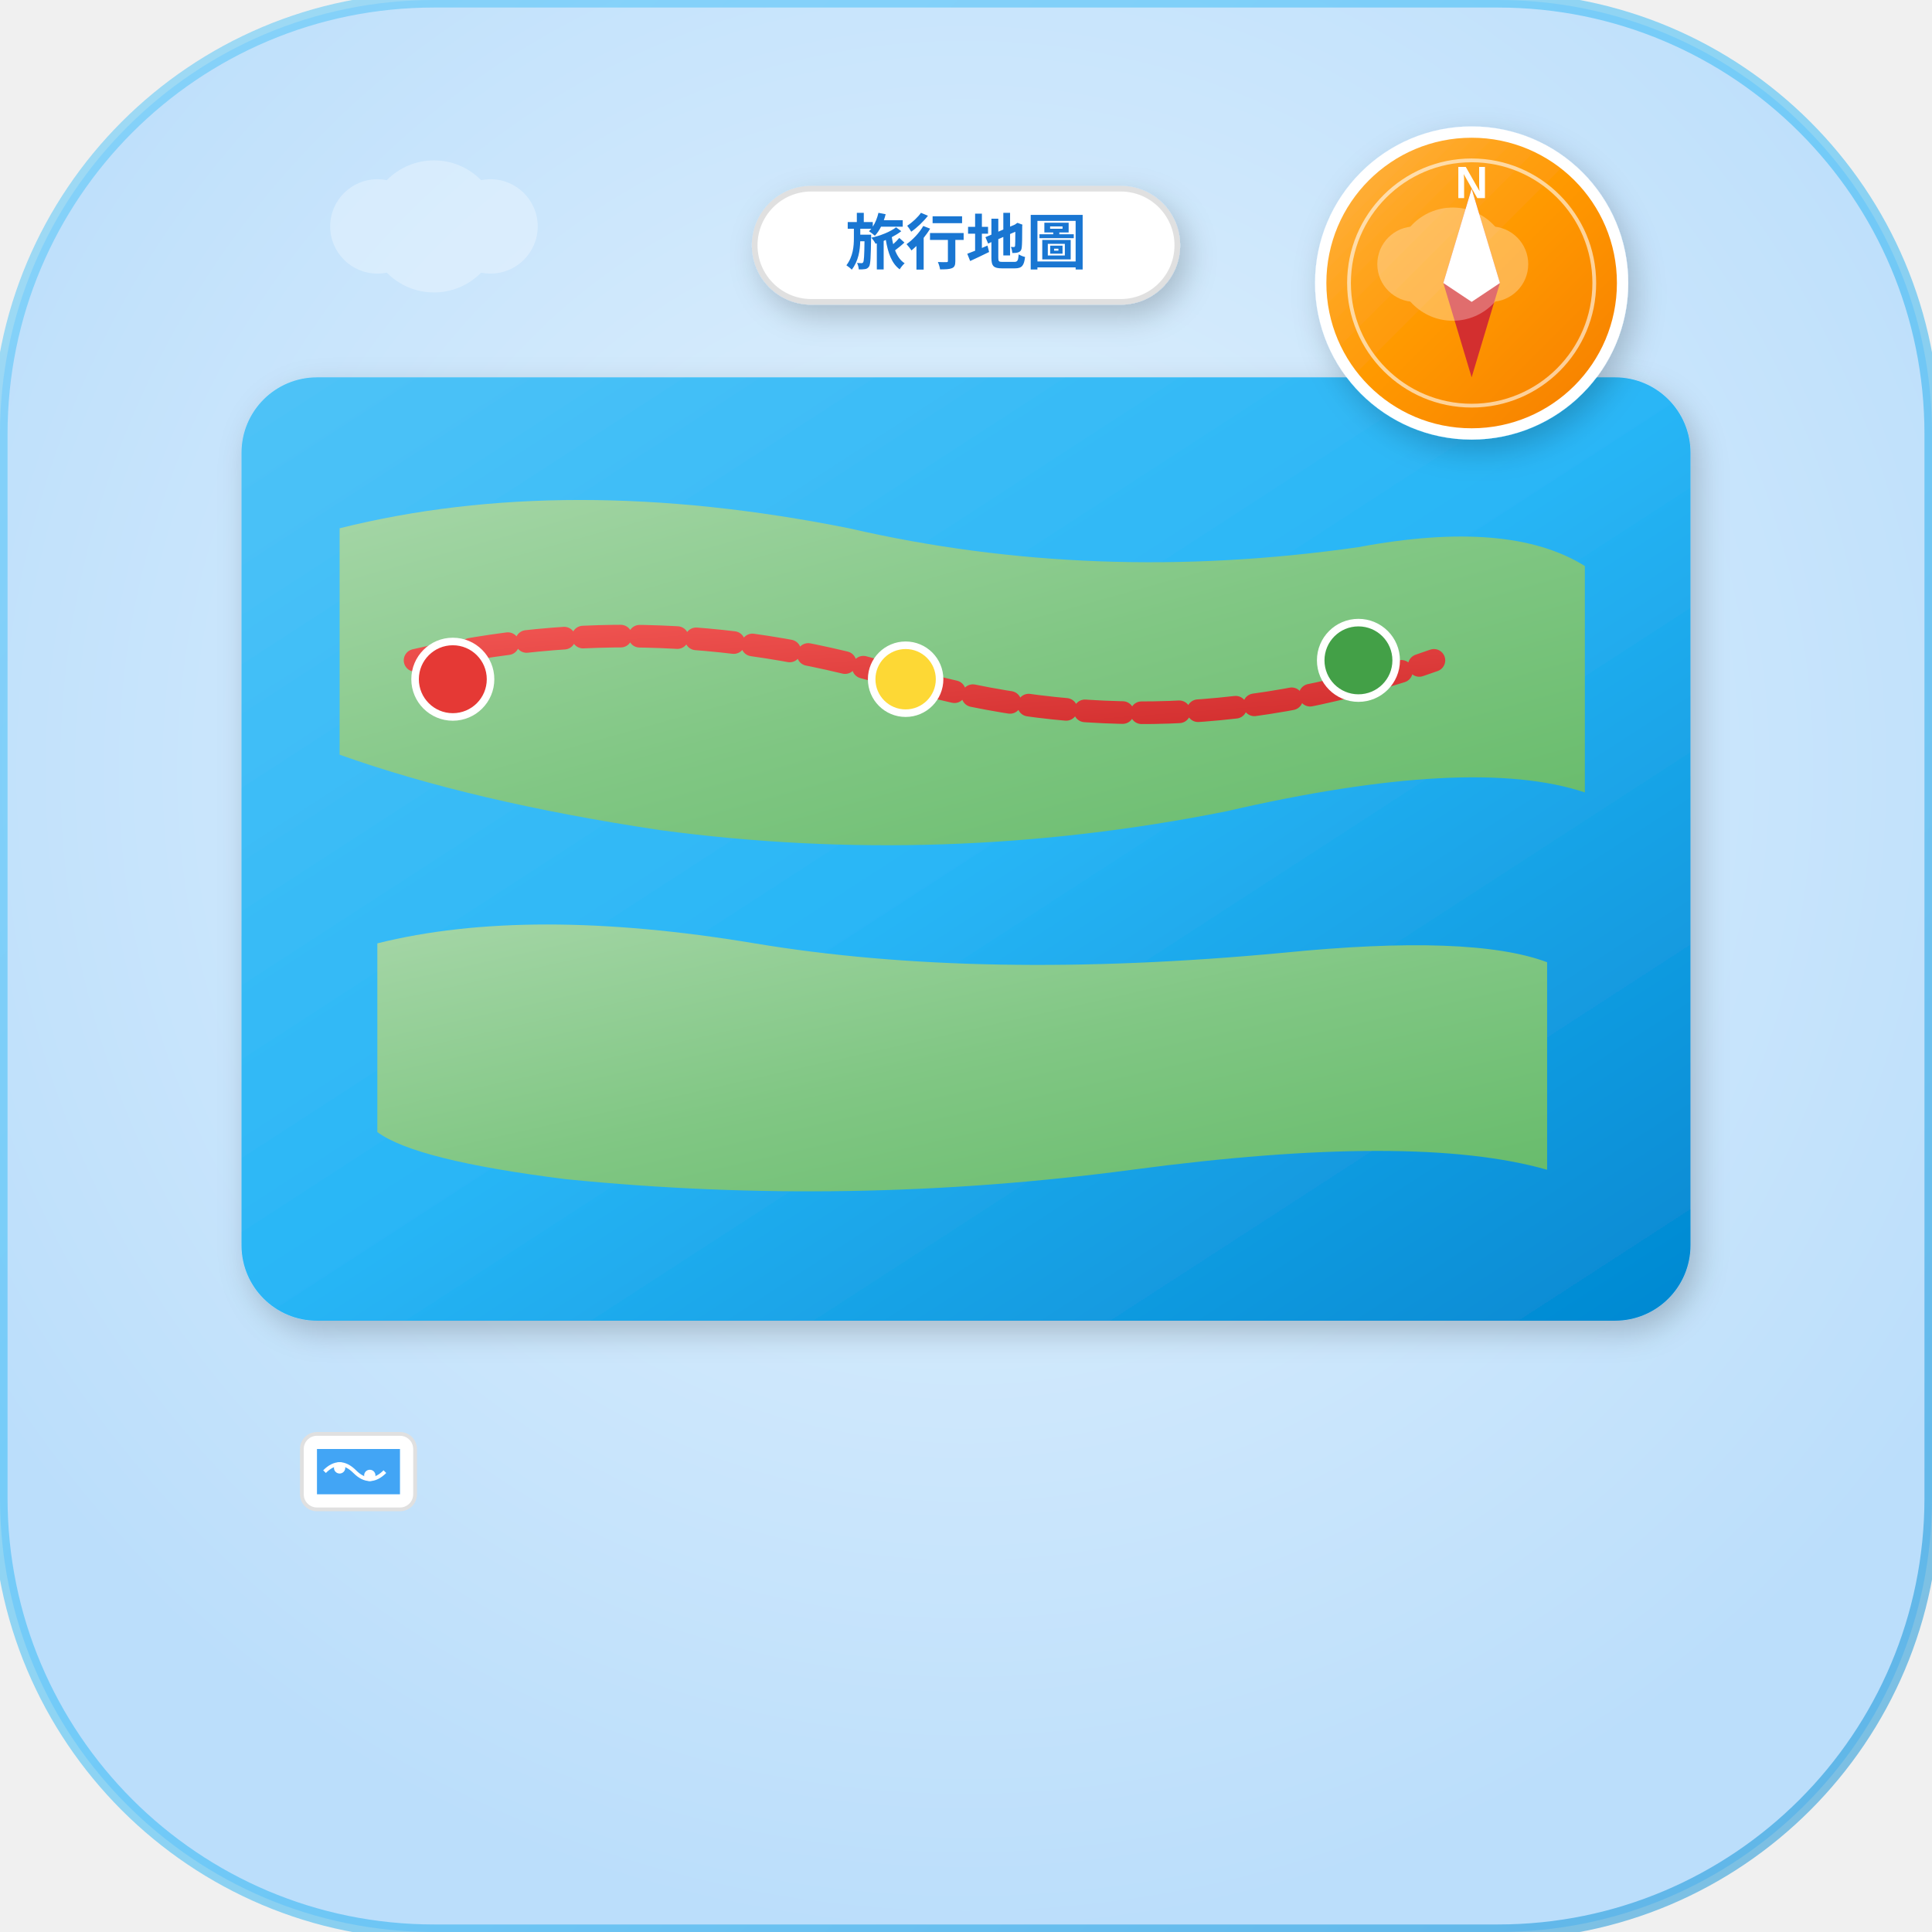
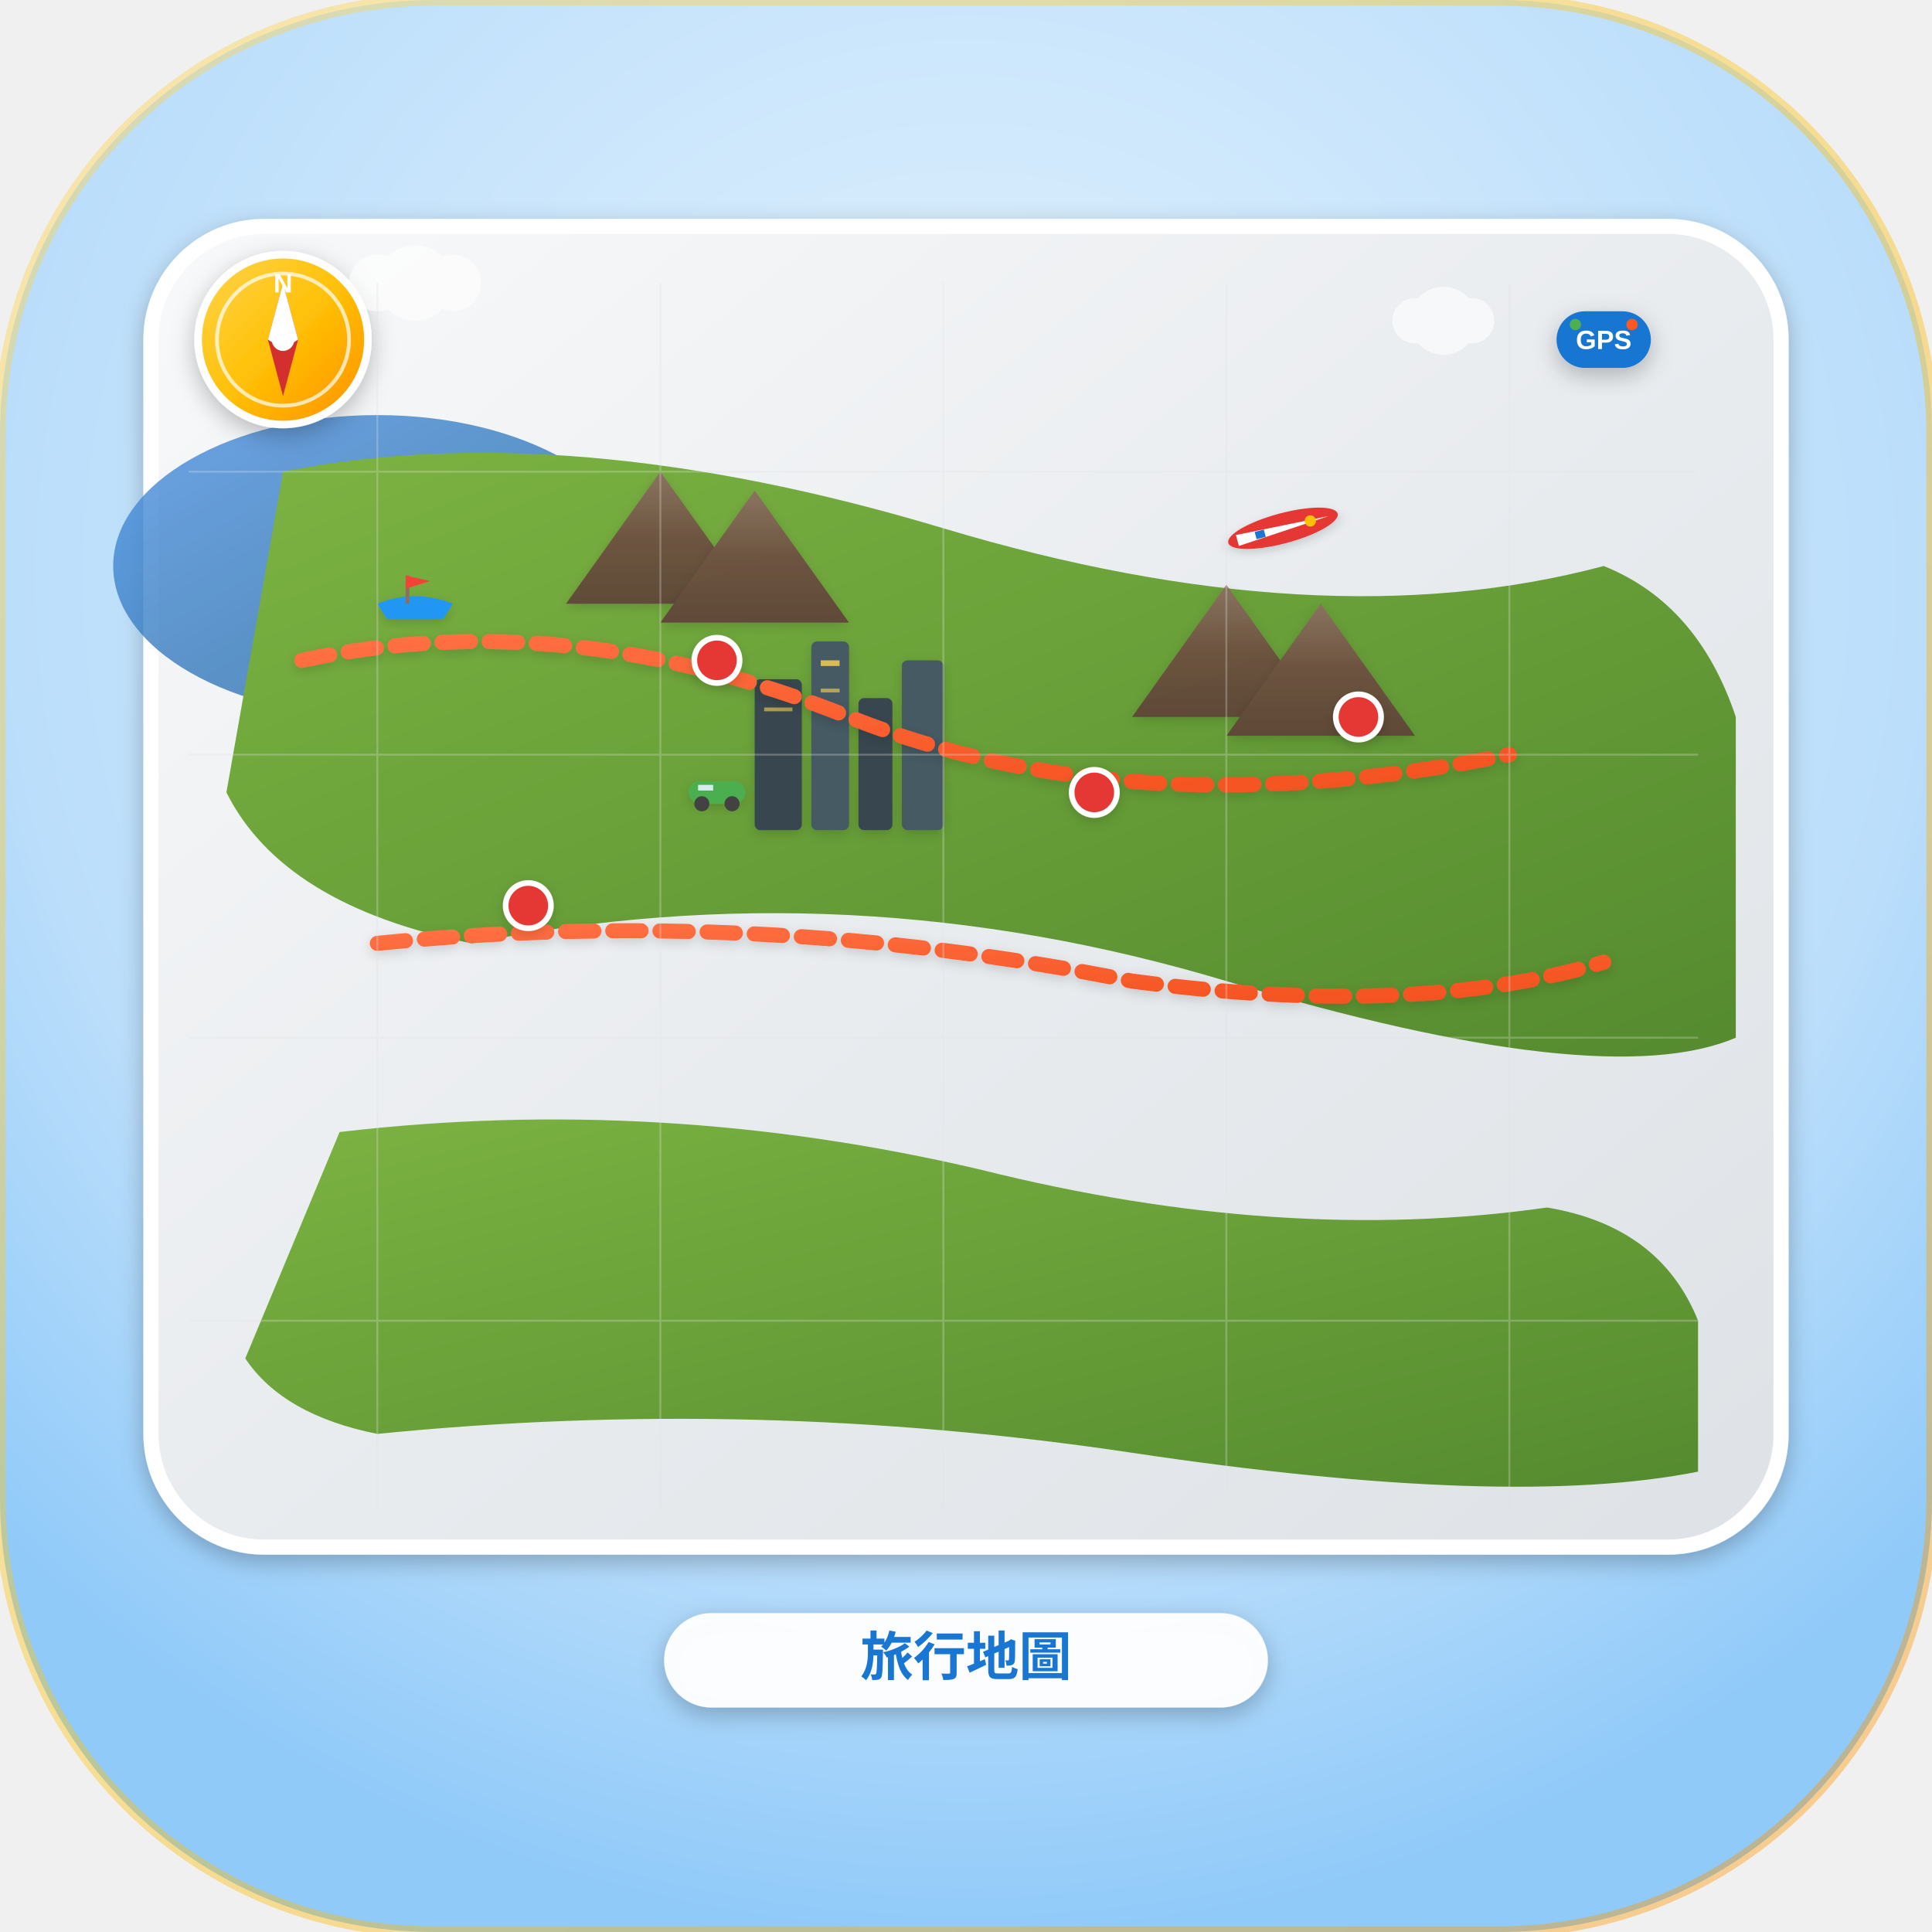
<svg xmlns="http://www.w3.org/2000/svg" width="1024" height="1024" viewBox="0 0 1024 1024">
  <defs>
+     <linearGradient id="skyGradient" x1="0%" y1="0%" x2="0%" y2="100%">
+       <stop offset="0%" style="stop-color:#87CEEB;stop-opacity:1" />
+       <stop offset="50%" style="stop-color:#E0F6FF;stop-opacity:1" />
+       <stop offset="100%" style="stop-color:#B0E0E6;stop-opacity:1" />
+     </linearGradient>
    <linearGradient id="mapGradient" x1="0%" y1="0%" x2="100%" y2="100%">
-       <stop offset="0%" style="stop-color:#4FC3F7;stop-opacity:1" />
-       <stop offset="50%" style="stop-color:#29B6F6;stop-opacity:1" />
-       <stop offset="100%" style="stop-color:#0288D1;stop-opacity:1" />
+       <stop offset="0%" style="stop-color:#F8F9FA;stop-opacity:1" />
+       <stop offset="50%" style="stop-color:#E9ECEF;stop-opacity:1" />
+       <stop offset="100%" style="stop-color:#DEE2E6;stop-opacity:1" />
+     </linearGradient>
+     <linearGradient id="oceanGradient" x1="0%" y1="0%" x2="100%" y2="100%">
+       <stop offset="0%" style="stop-color:#4A90E2;stop-opacity:1" />
+       <stop offset="50%" style="stop-color:#357ABD;stop-opacity:1" />
+       <stop offset="100%" style="stop-color:#2E6DA4;stop-opacity:1" />
    </linearGradient>
    <linearGradient id="landGradient" x1="0%" y1="0%" x2="100%" y2="100%">
-       <stop offset="0%" style="stop-color:#A5D6A7;stop-opacity:1" />
-       <stop offset="50%" style="stop-color:#81C784;stop-opacity:1" />
-       <stop offset="100%" style="stop-color:#66BB6A;stop-opacity:1" />
+       <stop offset="0%" style="stop-color:#7CB342;stop-opacity:1" />
+       <stop offset="50%" style="stop-color:#689F38;stop-opacity:1" />
+       <stop offset="100%" style="stop-color:#558B2F;stop-opacity:1" />
+     </linearGradient>
+     <linearGradient id="mountainGradient" x1="0%" y1="0%" x2="0%" y2="100%">
+       <stop offset="0%" style="stop-color:#8D6E63;stop-opacity:1" />
+       <stop offset="50%" style="stop-color:#6D4C41;stop-opacity:1" />
+       <stop offset="100%" style="stop-color:#5D4037;stop-opacity:1" />
+     </linearGradient>
+     <linearGradient id="roadGradient" x1="0%" y1="0%" x2="100%" y2="100%">
+       <stop offset="0%" style="stop-color:#FF7043;stop-opacity:1" />
+       <stop offset="100%" style="stop-color:#F4511E;stop-opacity:1" />
    </linearGradient>
    <linearGradient id="compassGradient" x1="0%" y1="0%" x2="100%" y2="100%">
-       <stop offset="0%" style="stop-color:#FFB74D;stop-opacity:1" />
-       <stop offset="50%" style="stop-color:#FF9800;stop-opacity:1" />
-       <stop offset="100%" style="stop-color:#F57C00;stop-opacity:1" />
+       <stop offset="0%" style="stop-color:#FFD54F;stop-opacity:1" />
+       <stop offset="50%" style="stop-color:#FFC107;stop-opacity:1" />
+       <stop offset="100%" style="stop-color:#FF8F00;stop-opacity:1" />
    </linearGradient>
-     <linearGradient id="routeGradient" x1="0%" y1="0%" x2="100%" y2="100%">
-       <stop offset="0%" style="stop-color:#EF5350;stop-opacity:1" />
-       <stop offset="100%" style="stop-color:#D32F2F;stop-opacity:1" />
-     </linearGradient>
-     <radialGradient id="backgroundGradient" cx="50%" cy="40%" r="60%">
+     <radialGradient id="backgroundGradient" cx="50%" cy="30%" r="70%">
      <stop offset="0%" style="stop-color:#E3F2FD;stop-opacity:1" />
-       <stop offset="100%" style="stop-color:#BBDEFB;stop-opacity:1" />
+       <stop offset="70%" style="stop-color:#BBDEFB;stop-opacity:1" />
+       <stop offset="100%" style="stop-color:#90CAF9;stop-opacity:1" />
    </radialGradient>
    <filter id="dropShadow" x="-50%" y="-50%" width="200%" height="200%">
-       <feDropShadow dx="4" dy="6" stdDeviation="8" flood-color="#000000" flood-opacity="0.2" />
+       <feDropShadow dx="0" dy="4" stdDeviation="6" flood-color="#000000" flood-opacity="0.25" />
+     </filter>
+     <filter id="lightShadow" x="-50%" y="-50%" width="200%" height="200%">
+       <feDropShadow dx="0" dy="2" stdDeviation="3" flood-color="#000000" flood-opacity="0.15" />
+     </filter>
+     <filter id="innerShadow" x="-50%" y="-50%" width="200%" height="200%">
+       <feOffset dx="0" dy="2" />
+       <feGaussianBlur stdDeviation="2" result="offset-blur" />
+       <feFlood flood-color="#000000" flood-opacity="0.1" />
+       <feComposite in2="offset-blur" operator="in" />
    </filter>
  </defs>
  <rect width="1024" height="1024" rx="230" ry="230" fill="url(#backgroundGradient)" />
-   <rect x="128" y="200" width="768" height="500" rx="40" ry="40" fill="url(#mapGradient)" filter="url(#dropShadow)" />
-   <path d="M180 280 Q300 250 450 280 Q580 310 720 290 Q800 275 840 300 L840 420 Q780 400 650 430 Q500 460 350 440 Q250 425 180 400 Z" fill="url(#landGradient)" />
-   <path d="M200 500 Q280 480 400 500 Q520 520 680 505 Q780 495 820 510 L820 620 Q750 600 600 620 Q450 640 300 625 Q220 615 200 600 Z" fill="url(#landGradient)" />
-   <path d="M220 350 Q350 320 480 360 Q620 400 760 350" stroke="url(#routeGradient)" stroke-width="12" fill="none" stroke-linecap="round" stroke-dasharray="20,10" />
-   <circle cx="240" cy="360" r="20" fill="#E53935" stroke="#FFFFFF" stroke-width="4" />
-   <circle cx="480" cy="360" r="18" fill="#FDD835" stroke="#FFFFFF" stroke-width="4" />
-   <circle cx="720" cy="350" r="20" fill="#43A047" stroke="#FFFFFF" stroke-width="4" />
-   <g transform="translate(780, 150)">
-     <circle cx="0" cy="0" r="80" fill="url(#compassGradient)" stroke="#FFFFFF" stroke-width="6" filter="url(#dropShadow)" />
-     <circle cx="0" cy="0" r="65" fill="none" stroke="#FFFFFF" stroke-width="2" stroke-opacity="0.6" />
-     <path d="M0,-50 L15,0 L0,50 L-15,0 Z" fill="#D32F2F" />
-     <path d="M0,-50 L15,0 L0,10 L-15,0 Z" fill="#FFFFFF" />
-     <text x="0" y="-45" text-anchor="middle" font-family="Arial, sans-serif" font-size="24" font-weight="bold" fill="#FFFFFF">N</text>
-     <circle cx="0" cy="0" r="8" fill="#FFFFFF" />
+   <rect x="80" y="120" width="864" height="700" rx="60" ry="60" fill="url(#mapGradient)" filter="url(#dropShadow)" stroke="#FFFFFF" stroke-width="8" />
+   <ellipse cx="200" cy="300" rx="140" ry="80" fill="url(#oceanGradient)" opacity="0.8" />
+   <ellipse cx="750" cy="450" rx="120" ry="90" fill="url(#oceanGradient)" opacity="0.8" />
+   <path d="M150 250 Q300 220 500 280 Q700 340 850 300 Q900 320 920 380 L920 550 Q850 580 650 520 Q450 460 250 500 Q150 480 120 420 Z" fill="url(#landGradient)" />
+   <path d="M180 600 Q350 580 520 620 Q680 660 820 640 Q880 650 900 700 L900 780 Q800 800 600 770 Q400 740 200 760 Q150 750 130 720 Z" fill="url(#landGradient)" />
+   <g fill="url(#mountainGradient)" opacity="0.9">
+     <polygon points="300,320 350,250 400,320" filter="url(#lightShadow)" />
+     <polygon points="350,330 400,260 450,330" filter="url(#lightShadow)" />
+     <polygon points="600,380 650,310 700,380" filter="url(#lightShadow)" />
+     <polygon points="650,390 700,320 750,390" filter="url(#lightShadow)" />
  </g>
-   <g transform="translate(160, 760)">
-     <rect x="0" y="0" width="60" height="40" rx="8" fill="#FFFFFF" stroke="#E0E0E0" stroke-width="2" />
-     <rect x="8" y="8" width="44" height="24" fill="#42A5F5" />
-     <path d="M12 20 Q20 12 28 20 Q36 28 44 20" stroke="#FFFFFF" stroke-width="2" fill="none" />
-     <circle cx="20" cy="18" r="3" fill="#FFFFFF" />
-     <circle cx="36" cy="22" r="3" fill="#FFFFFF" />
+   <g fill="#546E7A" filter="url(#lightShadow)">
+     <rect x="400" y="360" width="25" height="80" rx="3" fill="#37474F" />
+     <rect x="430" y="340" width="20" height="100" rx="3" fill="#455A64" />
+     <rect x="455" y="370" width="18" height="70" rx="3" fill="#37474F" />
+     <rect x="478" y="350" width="22" height="90" rx="3" fill="#455A64" />
+     <rect x="405" y="365" width="15" height="3" fill="#FFD54F" opacity="0.8" />
+     <rect x="405" y="375" width="15" height="2" fill="#FFD54F" opacity="0.6" />
+     <rect x="435" y="350" width="10" height="3" fill="#FFD54F" opacity="0.8" />
+     <rect x="435" y="365" width="10" height="2" fill="#FFD54F" opacity="0.6" />
  </g>
-   <g transform="translate(400, 100)">
-     <rect x="0" y="0" width="224" height="60" rx="30" fill="#FFFFFF" stroke="#E0E0E0" stroke-width="3" filter="url(#dropShadow)" />
-     <text x="112" y="40" text-anchor="middle" font-family="Arial, sans-serif" font-size="32" font-weight="bold" fill="#1976D2">旅行地圖</text>
+   <g stroke="url(#roadGradient)" stroke-width="8" fill="none" stroke-linecap="round" stroke-dasharray="15,10">
+     <path d="M160 350 Q300 320 450 380 Q600 440 800 400" filter="url(#lightShadow)" />
+     <path d="M200 500 Q400 480 600 520 Q750 540 850 510" filter="url(#lightShadow)" />
  </g>
-   <g opacity="0.3">
-     <circle cx="200" cy="120" r="25" fill="#FFFFFF" />
-     <circle cx="230" cy="120" r="35" fill="#FFFFFF" />
-     <circle cx="260" cy="120" r="25" fill="#FFFFFF" />
-     <circle cx="750" cy="140" r="20" fill="#FFFFFF" />
-     <circle cx="770" cy="140" r="30" fill="#FFFFFF" />
-     <circle cx="790" cy="140" r="20" fill="#FFFFFF" />
+   <g transform="translate(680, 280) rotate(-15)">
+     <ellipse cx="0" cy="0" rx="30" ry="8" fill="#E53935" filter="url(#lightShadow)" />
+     <polygon points="-25,-3 25,0 -25,3" fill="#FFFFFF" />
+     <rect x="-15" y="-2" width="5" height="4" fill="#1976D2" />
+     <circle cx="15" cy="0" r="3" fill="#FFC107" />
  </g>
-   <rect width="1024" height="1024" rx="230" ry="230" fill="none" stroke="url(#mapGradient)" stroke-width="8" opacity="0.5" />
+   <g transform="translate(380, 420)">
+     <rect x="-15" y="-6" width="30" height="12" rx="6" fill="#4CAF50" filter="url(#lightShadow)" />
+     <rect x="-10" y="-4" width="8" height="3" fill="#E3F2FD" opacity="0.9" />
+     <circle cx="-8" cy="6" r="4" fill="#424242" />
+     <circle cx="8" cy="6" r="4" fill="#424242" />
+   </g>
+   <g transform="translate(220, 320)">
+     <path d="M-20,0 Q0,-8 20,0 L15,8 L-15,8 Z" fill="#2196F3" filter="url(#lightShadow)" />
+     <rect x="-5" y="-15" width="2" height="15" fill="#8D6E63" />
+     <polygon points="-5,-15 -5,-8 8,-12" fill="#F44336" />
+   </g>
+   <g fill="#E53935" stroke="#FFFFFF" stroke-width="3">
+     <circle cx="380" cy="350" r="12" filter="url(#lightShadow)" />
+     <circle cx="580" cy="420" r="12" filter="url(#lightShadow)" />
+     <circle cx="280" cy="480" r="12" filter="url(#lightShadow)" />
+     <circle cx="720" cy="380" r="12" filter="url(#lightShadow)" />
+   </g>
+   <g transform="translate(150, 180)">
+     <circle cx="0" cy="0" r="45" fill="url(#compassGradient)" stroke="#FFFFFF" stroke-width="4" filter="url(#dropShadow)" />
+     <circle cx="0" cy="0" r="35" fill="none" stroke="#FFFFFF" stroke-width="2" opacity="0.7" />
+     <path d="M0,-30 L8,0 L0,30 L-8,0 Z" fill="#D32F2F" />
+     <path d="M0,-30 L8,0 L0,5 L-8,0 Z" fill="#FFFFFF" />
+     <text x="0" y="-25" text-anchor="middle" font-family="Arial, sans-serif" font-size="14" font-weight="bold" fill="#FFFFFF">N</text>
+     <circle cx="0" cy="0" r="6" fill="#FFFFFF" />
+   </g>
+   <g transform="translate(850, 180)">
+     <rect x="-25" y="-15" width="50" height="30" rx="15" fill="#1976D2" filter="url(#dropShadow)" />
+     <text x="0" y="5" text-anchor="middle" font-family="Arial, sans-serif" font-size="14" font-weight="bold" fill="#FFFFFF">GPS</text>
+     <circle cx="-15" cy="-8" r="3" fill="#4CAF50" />
+     <circle cx="15" cy="-8" r="3" fill="#FF5722" />
+   </g>
+   <g transform="translate(512, 880)">
+     <rect x="-160" y="-25" width="320" height="50" rx="25" fill="#FFFFFF" fill-opacity="0.95" filter="url(#dropShadow)" />
+     <text x="0" y="8" text-anchor="middle" font-family="PingFang TC, Arial, sans-serif" font-size="28" font-weight="bold" fill="#1976D2">旅行地圖</text>
+   </g>
+   <g fill="#FFFFFF" opacity="0.6">
+     <circle cx="200" cy="150" r="15" />
+     <circle cx="220" cy="150" r="20" />
+     <circle cx="240" cy="150" r="15" />
+     <circle cx="750" cy="170" r="12" />
+     <circle cx="765" cy="170" r="18" />
+     <circle cx="780" cy="170" r="12" />
+   </g>
+   <g stroke="#E0E0E0" stroke-width="1" opacity="0.3">
+     <line x1="200" y1="150" x2="200" y2="800" />
+     <line x1="350" y1="150" x2="350" y2="800" />
+     <line x1="500" y1="150" x2="500" y2="800" />
+     <line x1="650" y1="150" x2="650" y2="800" />
+     <line x1="800" y1="150" x2="800" y2="800" />
+     <line x1="100" y1="250" x2="900" y2="250" />
+     <line x1="100" y1="400" x2="900" y2="400" />
+     <line x1="100" y1="550" x2="900" y2="550" />
+     <line x1="100" y1="700" x2="900" y2="700" />
+   </g>
+   <rect width="1024" height="1024" rx="230" ry="230" fill="none" stroke="url(#compassGradient)" stroke-width="6" opacity="0.4" />
</svg>
